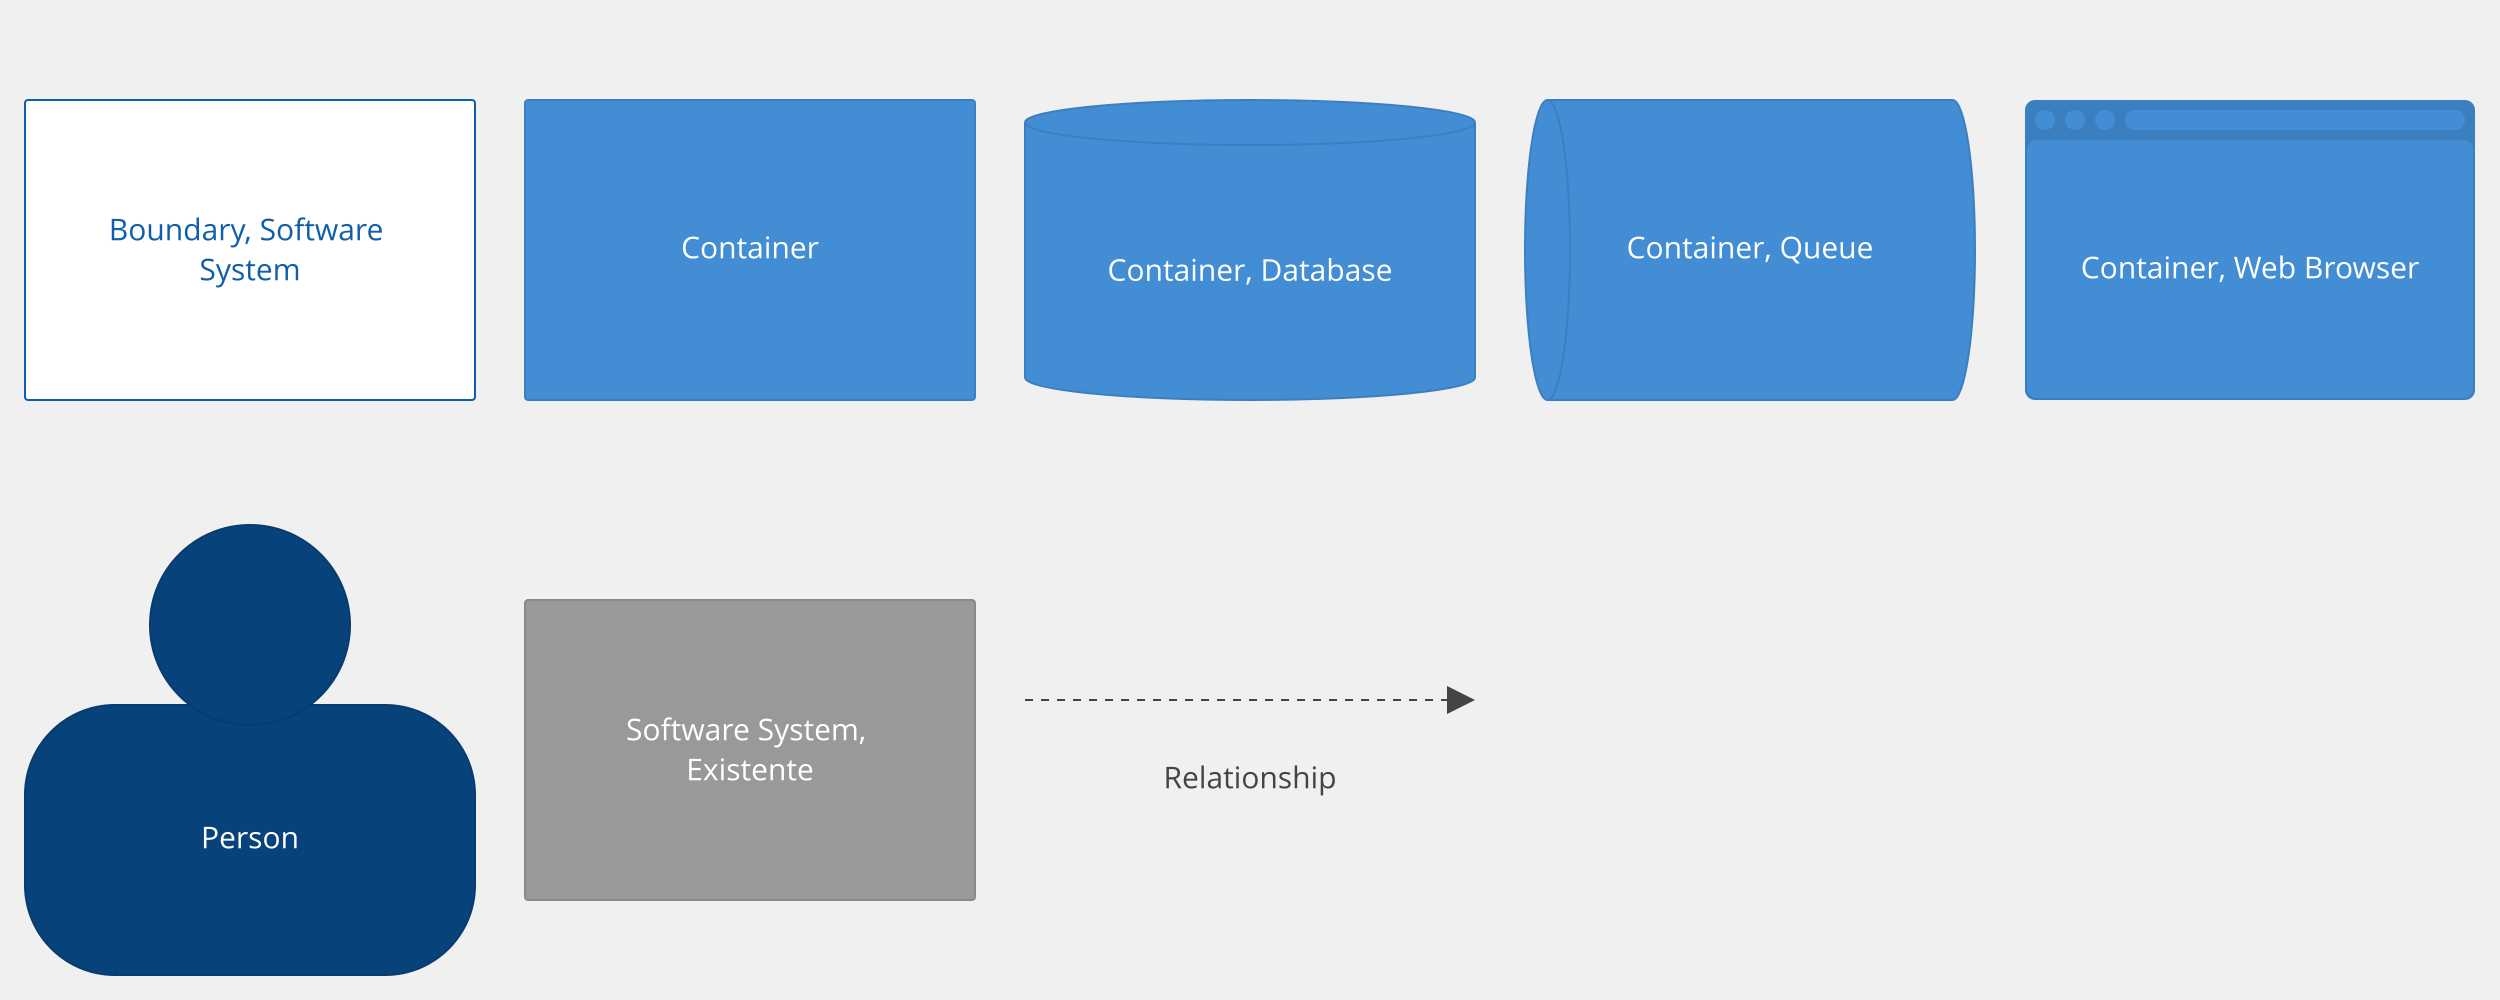
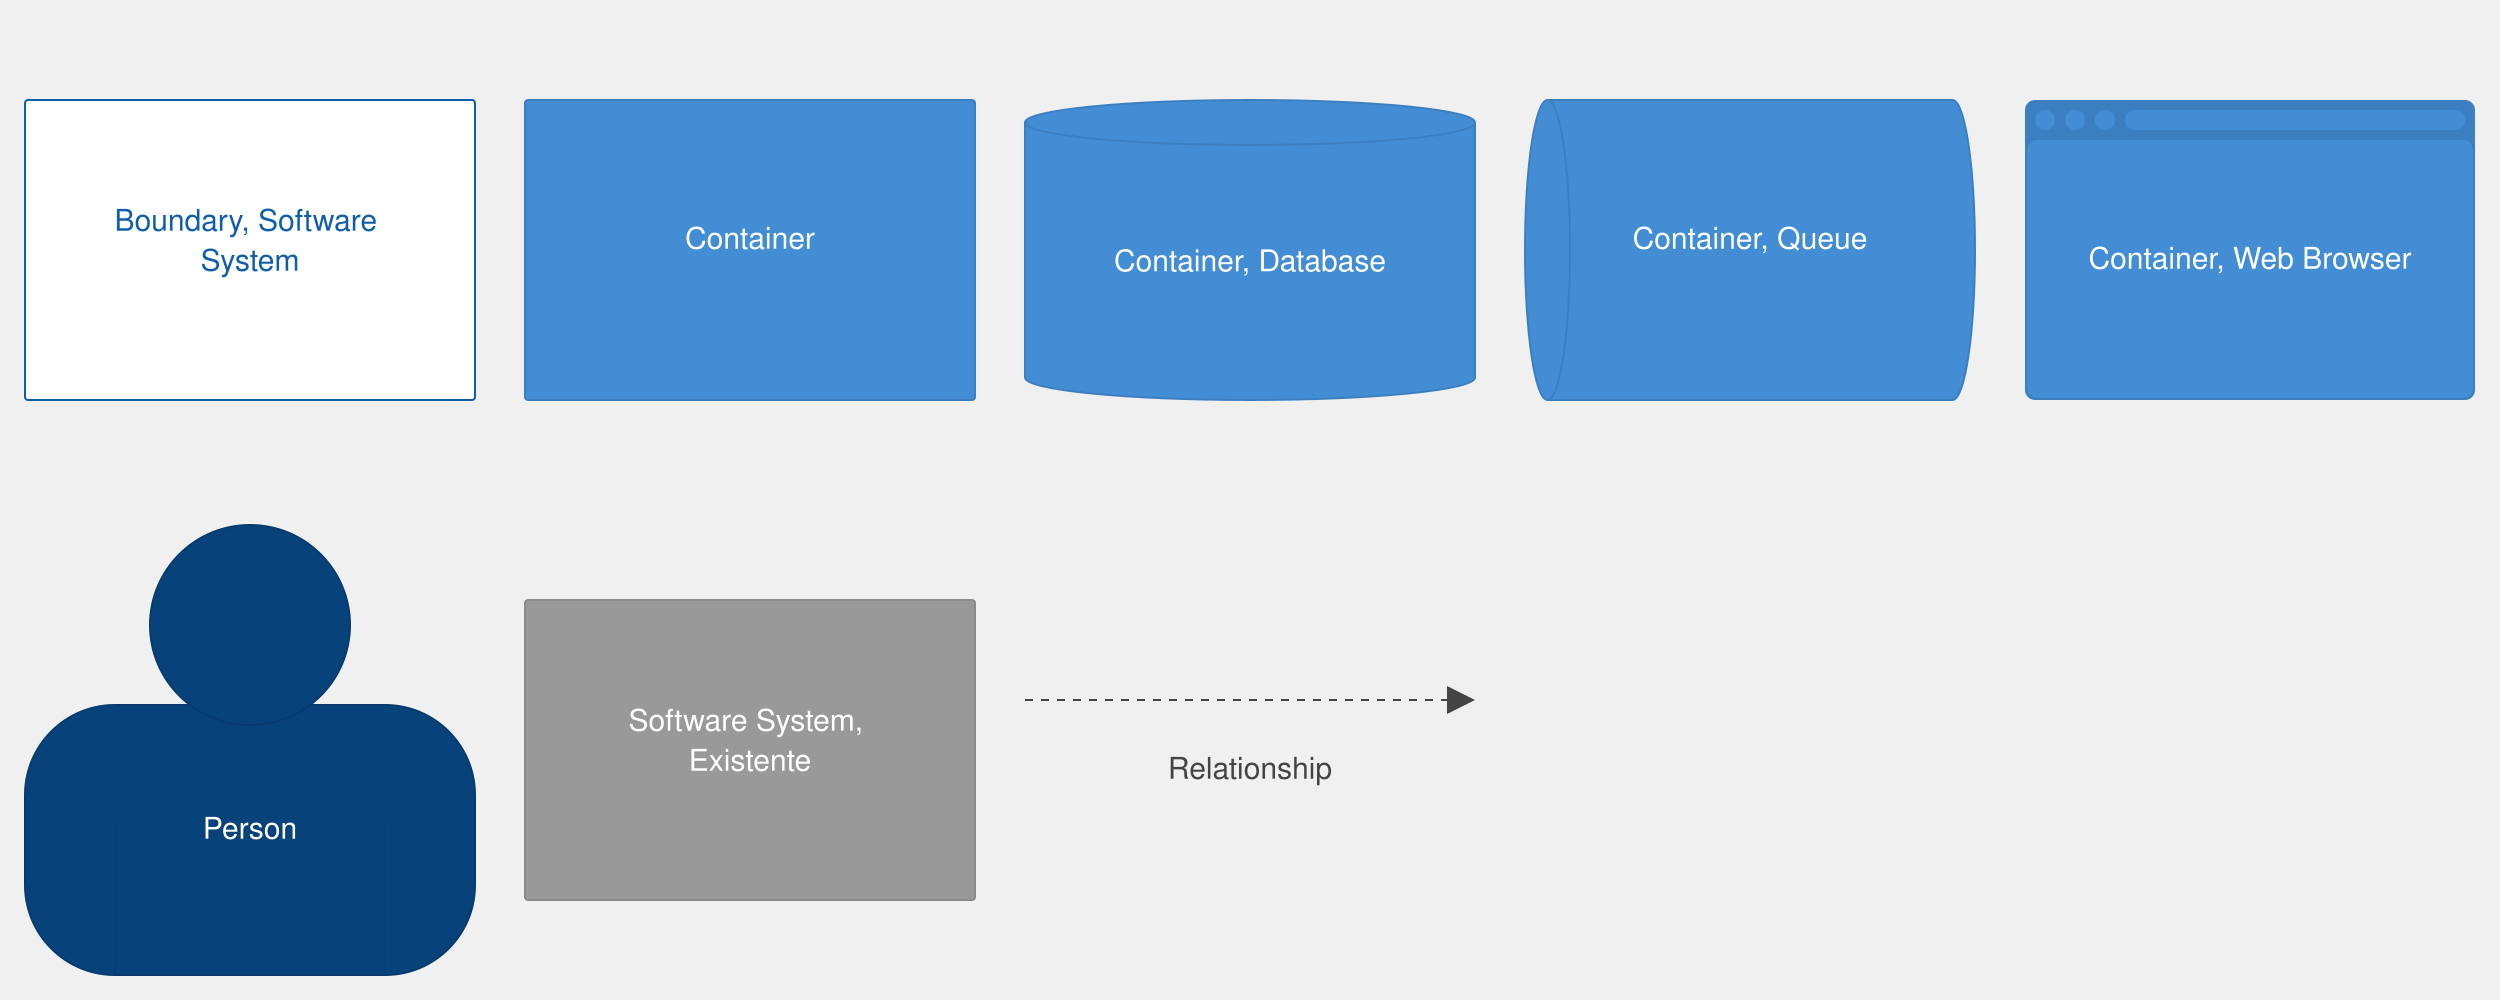
<svg xmlns="http://www.w3.org/2000/svg" version="1.1" viewBox="0 0 2500 1000" style="background: #ffffff">
  <g transform="translate(25,100)">
    <rect width="450" height="300" rx="3" ry="3" x="0" y="0" fill="#ffffff" stroke-width="2" stroke="#0f5eaa" stroke-dasharray="" />
-     <text x="225" y="77" text-anchor="middle" dominant-baseline="hanging" fill="#0f5eaa" font-size="30px" font-family="Open Sans, Tahoma, Arial">
+     <text x="225" y="77" text-anchor="middle" dominant-baseline="hanging" fill="#0f5eaa" font-size="30px" font-family="Tahoma, Verdana, Helvetica, Arial">
      <tspan x="225" dy="40px">Boundary, Software</tspan>
      <tspan x="225" dy="40px">System</tspan>
    </text>
  </g>
  <g transform="translate(525,100)">
    <rect width="450" height="300" rx="3" ry="3" x="0" y="0" fill="#438dd5" stroke-width="2" stroke="#3c7fc0" stroke-dasharray="" />
-     <text x="225" y="95" text-anchor="middle" dominant-baseline="hanging" fill="#ffffff" font-size="30px" font-family="Open Sans, Tahoma, Arial">
+     <text x="225" y="95" text-anchor="middle" dominant-baseline="hanging" fill="#ffffff" font-size="30px" font-family="Tahoma, Verdana, Helvetica, Arial">
      <tspan x="225" dy="40px">Container</tspan>
    </text>
  </g>
  <g transform="translate(1025,100)">
    <path id="keyElementCylinderPath" d="M 0,22.5 a 225,22.5 0,0,0 450 0 a 225,22.5 0,0,0 -450 0 l 0,255 a 225,22.5 0,0,0 450 0 l 0,-255" fill="#438dd5" stroke-width="2" stroke="#3c7fc0" stroke-dasharray="" />
-     <text x="225" y="117.5" text-anchor="middle" dominant-baseline="hanging" fill="#ffffff" font-size="30px" font-family="Open Sans, Tahoma, Arial">
+     <text x="225" y="117.5" text-anchor="middle" dominant-baseline="hanging" fill="#ffffff" font-size="30px" font-family="Tahoma, Verdana, Helvetica, Arial">
      <tspan x="225" dy="40px">Container, Database</tspan>
    </text>
  </g>
  <g transform="translate(1525,100)">
    <path id="keyElementPipePath" d="M 22.5,0 a 22.5,150 0,0,1 0 300 a 22.5,150 0,0,1 0 -300 l 405,0 a 22.5,150 0,0,1 0 300 l -405,0" fill="#438dd5" stroke-width="2" stroke="#3c7fc0" stroke-dasharray="" />
-     <text x="225" y="95" text-anchor="middle" dominant-baseline="hanging" fill="#ffffff" font-size="30px" font-family="Open Sans, Tahoma, Arial">
+     <text x="225" y="95" text-anchor="middle" dominant-baseline="hanging" fill="#ffffff" font-size="30px" font-family="Tahoma, Verdana, Helvetica, Arial">
      <tspan x="225" dy="40px">Container, Queue</tspan>
    </text>
  </g>
  <g transform="translate(2025,100)">
    <rect width="450" height="300" rx="10" ry="10" x="0" y="0" fill="#3c7fc0" stroke-width="0" stroke="#3c7fc0" stroke-dasharray="" />
    <rect width="446" height="258" rx="10" ry="10" x="2" y="40" fill="#438dd5" stroke-width="0" />
    <rect width="340" height="20" rx="10" ry="10" x="100" y="10" fill="#438dd5" stroke-width="0" />
    <ellipse cx="20" cy="20" rx="10" ry="10" fill="#438dd5" stroke-width="0" />
    <ellipse cx="50" cy="20" rx="10" ry="10" fill="#438dd5" stroke-width="0" />
    <ellipse cx="80" cy="20" rx="10" ry="10" fill="#438dd5" stroke-width="0" />
-     <text x="225" y="115" text-anchor="middle" dominant-baseline="hanging" fill="#ffffff" font-size="30px" font-family="Open Sans, Tahoma, Arial">
+     <text x="225" y="115" text-anchor="middle" dominant-baseline="hanging" fill="#ffffff" font-size="30px" font-family="Tahoma, Verdana, Helvetica, Arial">
      <tspan x="225" dy="40px">Container, Web Browser</tspan>
    </text>
  </g>
  <g transform="translate(25,525)">
    <rect x="0" y="180" width="450" height="270" rx="90" fill="#08427b" stroke-width="2" stroke="#073b6f" stroke-dasharray="" />
    <circle cx="225" cy="100" r="100" fill="#08427b" stroke-width="2" stroke="#073b6f" stroke-dasharray="" />
    <line x1="90" y1="300" x2="90" y2="450" stroke-width="1" stroke="#073b6f" stroke-dasharray="" />
    <line x1="360" y1="300" x2="360" y2="450" stroke-width="1" stroke="#073b6f" stroke-dasharray="" />
-     <text x="225" y="260" text-anchor="middle" dominant-baseline="hanging" fill="#ffffff" font-size="30px" font-family="Open Sans, Tahoma, Arial">
+     <text x="225" y="260" text-anchor="middle" dominant-baseline="hanging" fill="#ffffff" font-size="30px" font-family="Tahoma, Verdana, Helvetica, Arial">
      <tspan x="225" dy="40px">Person</tspan>
    </text>
  </g>
  <g transform="translate(525,600)">
    <rect width="450" height="300" rx="3" ry="3" x="0" y="0" fill="#999999" stroke-width="2" stroke="#8a8a8a" stroke-dasharray="" />
-     <text x="225" y="77" text-anchor="middle" dominant-baseline="hanging" fill="#ffffff" font-size="30px" font-family="Open Sans, Tahoma, Arial">
+     <text x="225" y="77" text-anchor="middle" dominant-baseline="hanging" fill="#ffffff" font-size="30px" font-family="Tahoma, Verdana, Helvetica, Arial">
      <tspan x="225" dy="40px">Software System,</tspan>
      <tspan x="225" dy="40px">Existente</tspan>
    </text>
  </g>
  <g transform="translate(1025,670)">
    <path d="M422,0 L422,44 L450,30 L 422,16" style="fill:#444444" />
    <path d="M0,30 L422,30" style="stroke:#444444; stroke-width: 2; fill: none; stroke-dasharray: 8 8;" />
-     <text x="225" y="55" text-anchor="middle" dominant-baseline="hanging" fill="#444444" font-size="30px" font-family="Open Sans, Tahoma, Arial">
+     <text x="225" y="55" text-anchor="middle" dominant-baseline="hanging" fill="#444444" font-size="30px" font-family="Tahoma, Verdana, Helvetica, Arial">
      <tspan x="225" dy="40px">Relationship</tspan>
    </text>
  </g>
</svg>
